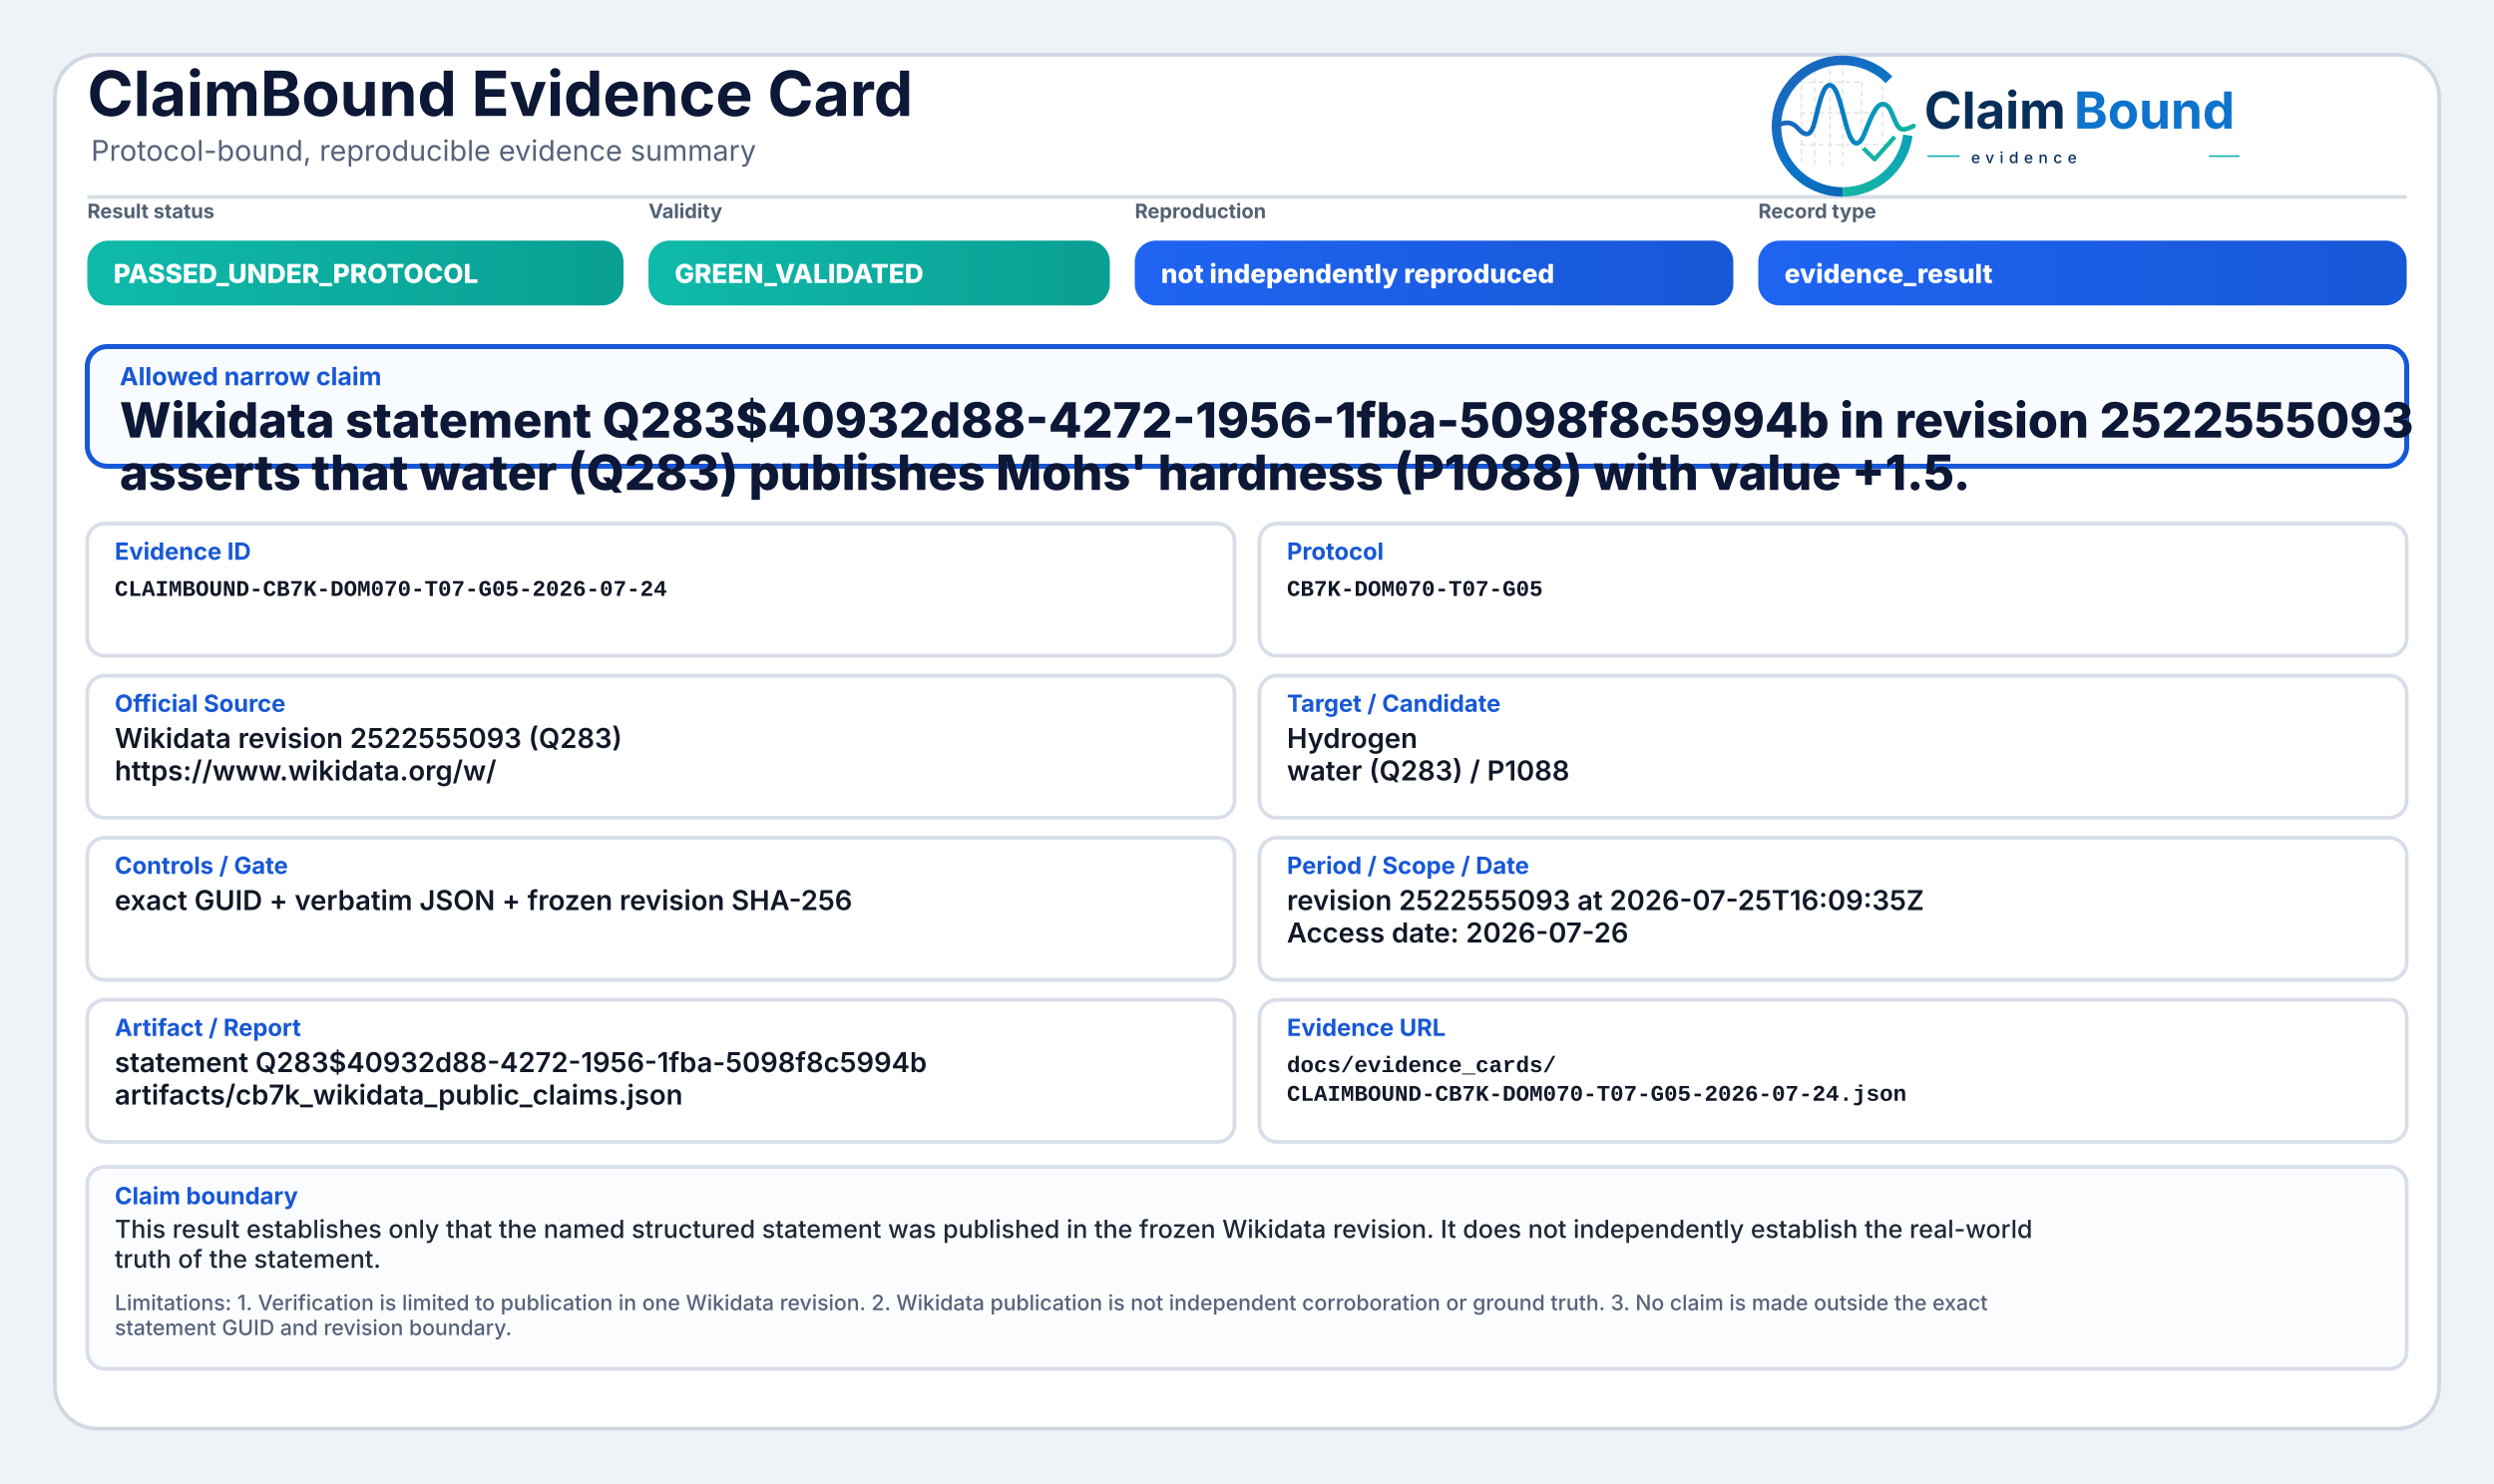
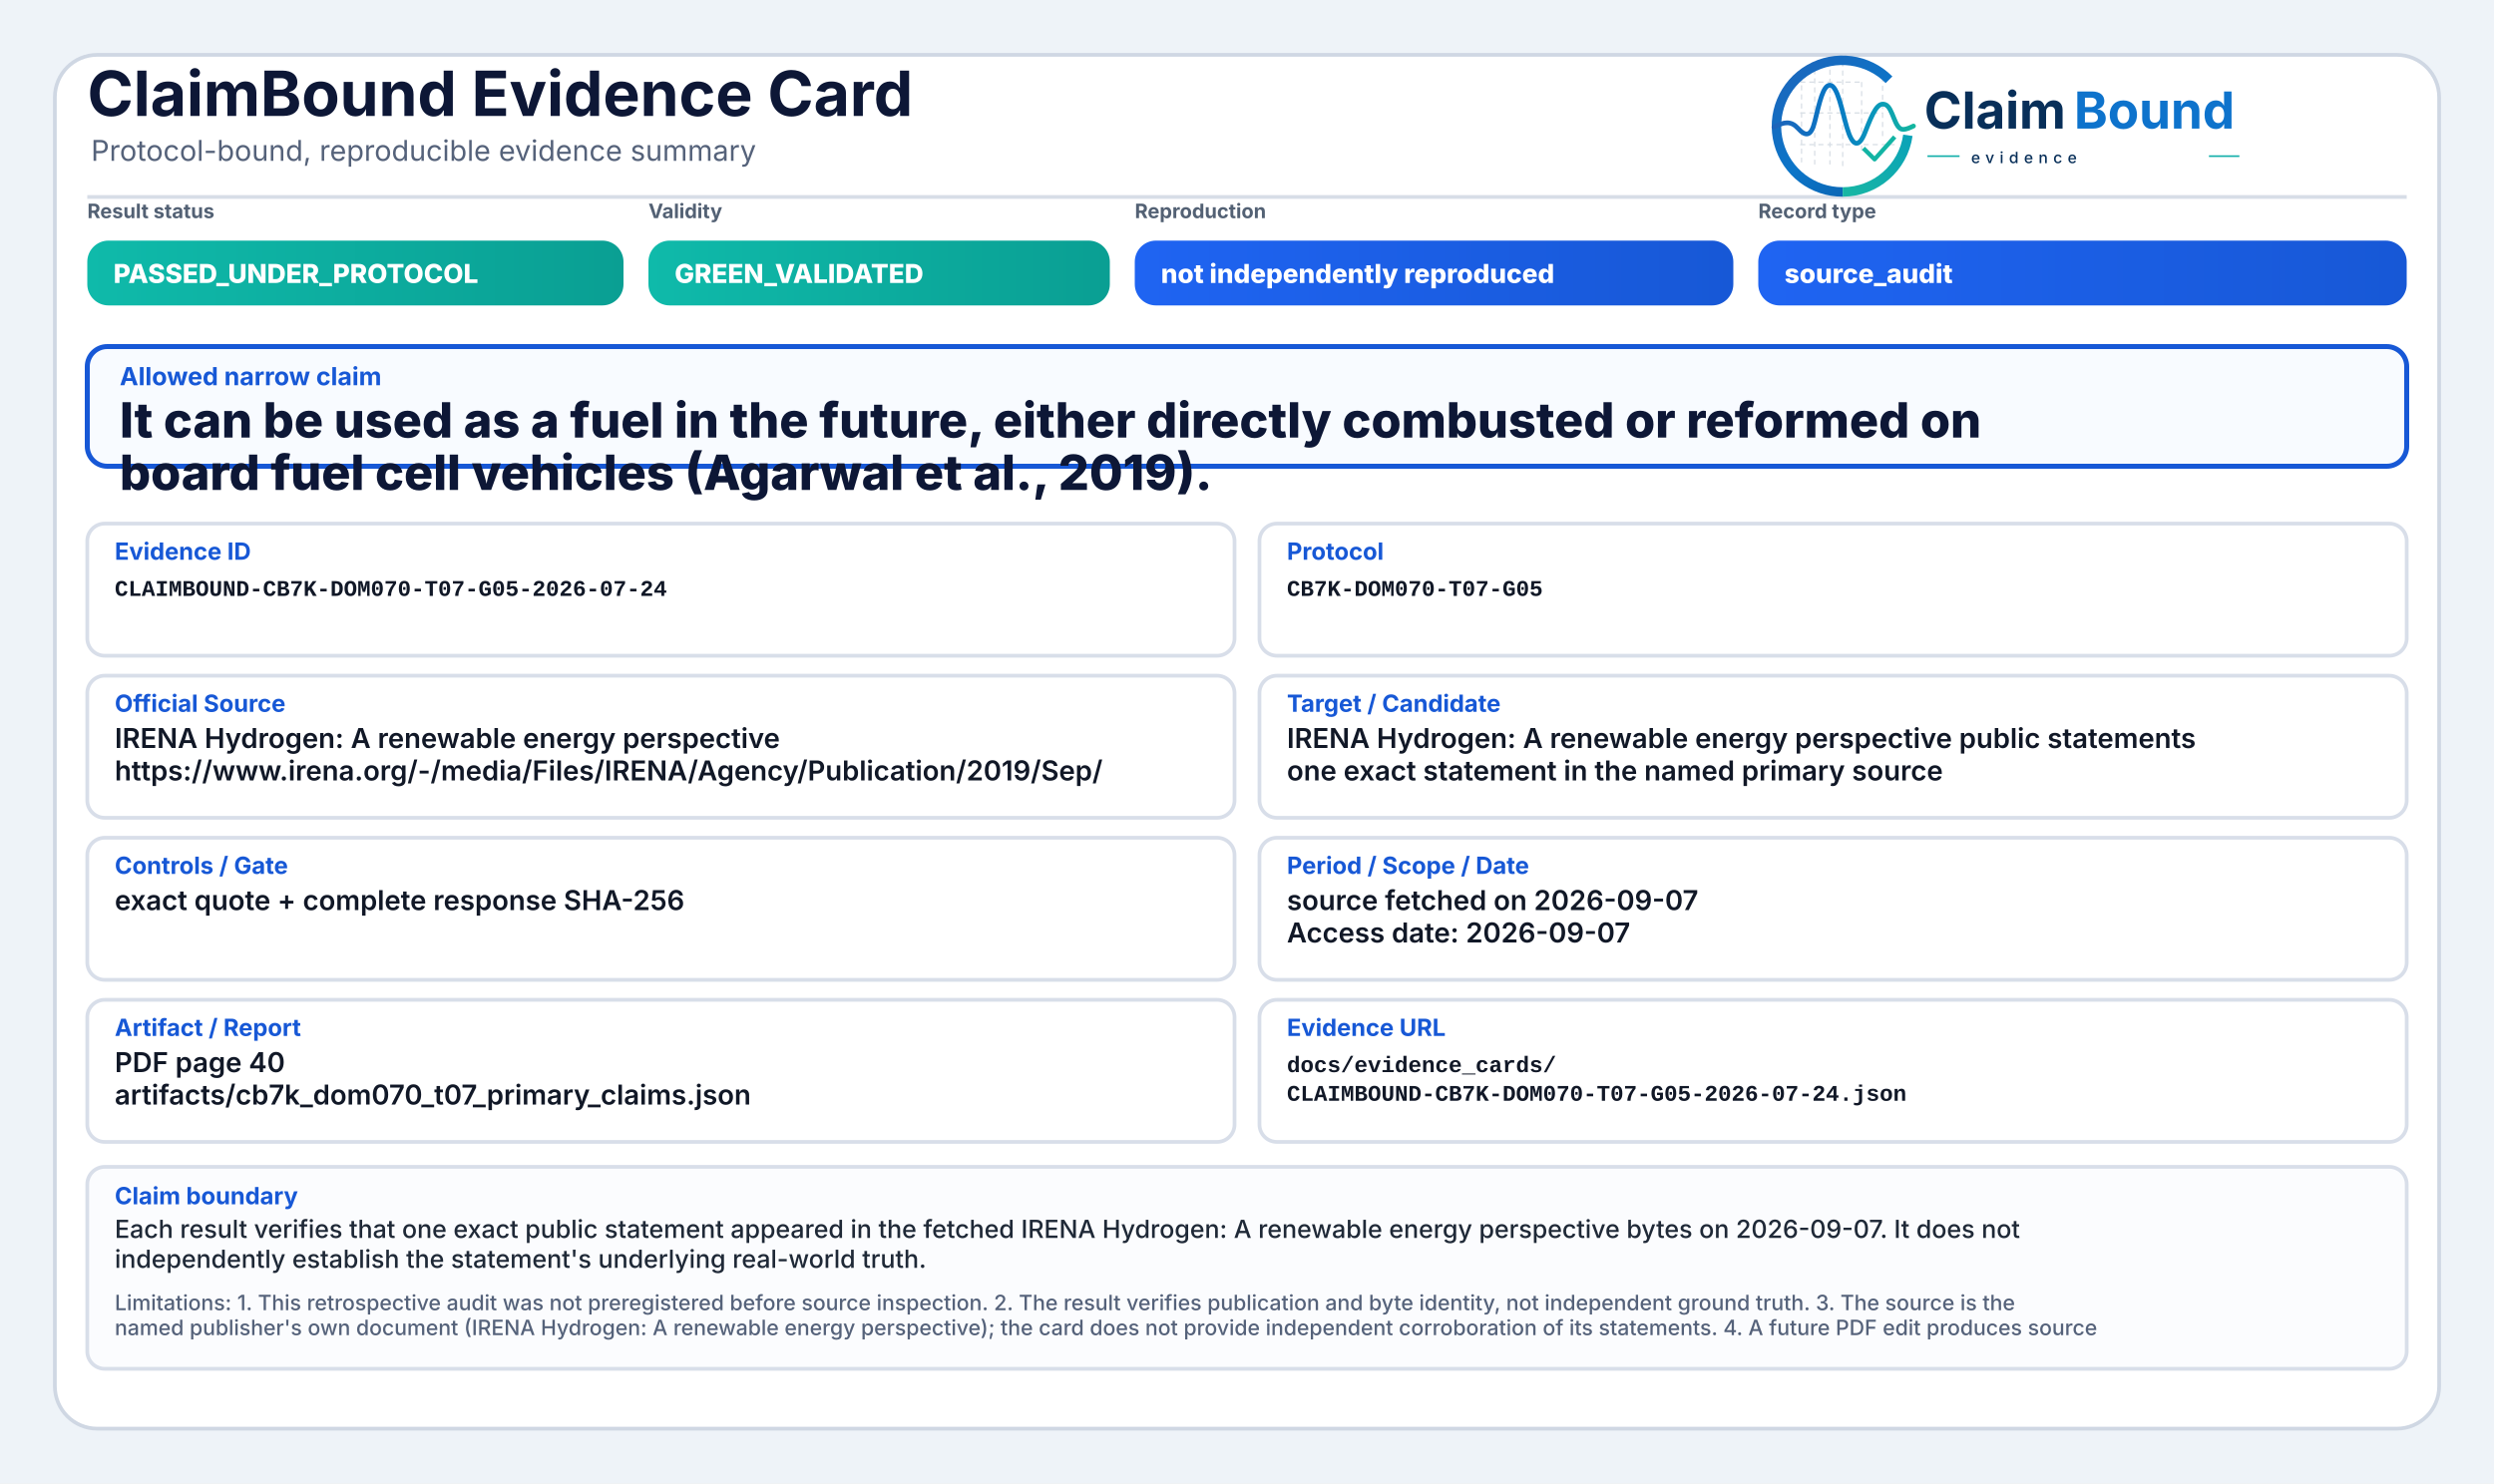
<svg xmlns="http://www.w3.org/2000/svg" width="2000" height="1190" viewBox="0 0 2000 1190" role="img" aria-label="ClaimBound Evidence Card">
  <defs>
    <linearGradient id="greenGrad" x1="0" y1="0" x2="1" y2="0">
      <stop offset="0%" stop-color="#0fbaaa" />
      <stop offset="100%" stop-color="#0a9f93" />
    </linearGradient>
    <linearGradient id="yellowGrad" x1="0" y1="0" x2="1" y2="0">
      <stop offset="0%" stop-color="#fbbf24" />
      <stop offset="100%" stop-color="#d97706" />
    </linearGradient>
    <linearGradient id="amberGrad" x1="0" y1="0" x2="1" y2="0">
      <stop offset="0%" stop-color="#f97316" />
      <stop offset="100%" stop-color="#c2410c" />
    </linearGradient>
    <linearGradient id="redGrad" x1="0" y1="0" x2="1" y2="0">
      <stop offset="0%" stop-color="#ef4444" />
      <stop offset="100%" stop-color="#b91c1c" />
    </linearGradient>
    <linearGradient id="grayGrad" x1="0" y1="0" x2="1" y2="0">
      <stop offset="0%" stop-color="#64748b" />
      <stop offset="100%" stop-color="#475569" />
    </linearGradient>
    <linearGradient id="blueGrad" x1="0" y1="0" x2="1" y2="0">
      <stop offset="0%" stop-color="#1f64f2" />
      <stop offset="100%" stop-color="#1758d6" />
    </linearGradient>
    <linearGradient id="logoRingBlue" x1="73" y1="453" x2="348" y2="793" gradientUnits="userSpaceOnUse">
      <stop offset="0" stop-color="#1E64BA" />
      <stop offset="0.55" stop-color="#0C75C8" />
      <stop offset="1" stop-color="#0A5FAB" />
    </linearGradient>
    <linearGradient id="logoRingTeal" x1="221" y1="792" x2="403" y2="594" gradientUnits="userSpaceOnUse">
      <stop offset="0" stop-color="#18B7A3" />
      <stop offset="1" stop-color="#089EBC" />
    </linearGradient>
    <linearGradient id="logoSignalGradient" x1="61" y1="628" x2="404" y2="628" gradientUnits="userSpaceOnUse">
      <stop offset="0" stop-color="#1E64BA" />
      <stop offset="0.43" stop-color="#0877C4" />
      <stop offset="0.72" stop-color="#0A97BB" />
      <stop offset="1" stop-color="#14B69E" />
    </linearGradient>
  </defs>
  <rect x="0" y="0" width="2000" height="1190" fill="#eef3f8" />
  <rect x="44" y="44" width="1912" height="1102" rx="34" fill="#ffffff" stroke="#cfd7e3" stroke-width="3" />
  <path d="M70 158 H1930" stroke="#d7dde7" stroke-width="3" />
  <text x="70" y="93" font-family="Inter, Segoe UI, Arial, sans-serif" font-size="50" font-weight="750" fill="#0d1736">ClaimBound Evidence Card</text>
  <text x="73" y="129" font-family="Inter, Segoe UI, Arial, sans-serif" font-size="23" font-weight="400" fill="#55627a">Protocol-bound, reproducible evidence summary</text>
  <g aria-label="ClaimBound evidence logo" transform="translate(1415,52) scale(0.33) translate(-40,-478)">
    <g stroke-linecap="butt" stroke-linejoin="round">
      <g stroke="#CBD3DC" stroke-width="3.2" stroke-linecap="round" stroke-dasharray="10 12" opacity="0.72">
        <path d="M130 507V714" />
        <path d="M162 490V719" />
        <path d="M199 491V719" />
        <path d="M230 471V726" />
        <path d="M276 521V690" />
        <path d="M327 508V650" />
        <path d="M128 520H277" />
        <path d="M128 595H327" />
        <path d="M128 672H355" />
      </g>
      <path d="M342.6 514.3A160 160 0 1 0 230 787" fill="none" stroke="url(#logoRingBlue)" stroke-width="23" />
      <path d="M230 787A160 160 0 0 0 388.4 649.3" fill="none" stroke="url(#logoRingTeal)" stroke-width="23" />
      <path d="M63 629.5C87 616.4 104.3 613.6 121.2 632.2C140.7 653.8 153.4 651.6 162.1 616.2C173.8 568.5 182.5 527.5 198.9 527.5C217.5 527.5 228.4 590.6 240.3 630.8C253.4 675.4 268.6 682.8 284.6 641.5C303.5 592.9 315.2 567.6 333.7 574.7C352.6 582 355.7 635.1 376.6 634.9C386.2 634.8 394 630.4 402 626.8" fill="none" stroke="url(#logoSignalGradient)" stroke-width="11.5" stroke-linecap="round" />
      <path d="M284 684.5L307.5 707.7L353 657" fill="none" stroke="#12B4A4" stroke-width="10.5" stroke-linecap="square" />
    </g>
    <text x="428" y="633" font-family="Inter, Segoe UI, Arial, sans-serif" font-size="124" font-weight="750" fill="#082F59" text-rendering="geometricPrecision">Claim</text>
    <text x="792" y="633" font-family="Inter, Segoe UI, Arial, sans-serif" font-size="124" font-weight="750" fill="#0E73CC" text-rendering="geometricPrecision">Bound</text>
    <line x1="436" y1="700" x2="514" y2="700" stroke="#11AFA9" stroke-width="4" />
    <text x="542" y="717" font-family="Inter, Segoe UI, Arial, sans-serif" font-size="38" font-weight="500" letter-spacing="13" fill="#082F59">evidence</text>
    <line x1="1120" y1="700" x2="1194" y2="700" stroke="#11AFA9" stroke-width="4" />
  </g>
  <text x="70" y="175" font-family="Inter, Segoe UI, Arial, sans-serif" font-size="16" font-weight="650" fill="#536174">Result status</text>
  <rect x="70" y="193" width="430" height="52" rx="17" fill="url(#greenGrad)" />
  <text x="91" y="227" font-family="Inter, Segoe UI, Arial, sans-serif" font-size="21" font-weight="800" fill="#ffffff">PASSED_UNDER_PROTOCOL</text>
  <text x="520" y="175" font-family="Inter, Segoe UI, Arial, sans-serif" font-size="16" font-weight="650" fill="#536174">Validity</text>
  <rect x="520" y="193" width="370" height="52" rx="17" fill="url(#greenGrad)" />
  <text x="541" y="227" font-family="Inter, Segoe UI, Arial, sans-serif" font-size="21" font-weight="800" fill="#ffffff">GREEN_VALIDATED</text>
  <text x="910" y="175" font-family="Inter, Segoe UI, Arial, sans-serif" font-size="16" font-weight="650" fill="#536174">Reproduction</text>
  <rect x="910" y="193" width="480" height="52" rx="17" fill="url(#blueGrad)" />
  <text x="931" y="227" font-family="Inter, Segoe UI, Arial, sans-serif" font-size="21" font-weight="800" fill="#ffffff">not independently reproduced</text>
  <text x="1410" y="175" font-family="Inter, Segoe UI, Arial, sans-serif" font-size="16" font-weight="650" fill="#536174">Record type</text>
  <rect x="1410" y="193" width="520" height="52" rx="17" fill="url(#blueGrad)" />
-   <text x="1431" y="227" font-family="Inter, Segoe UI, Arial, sans-serif" font-size="21" font-weight="800" fill="#ffffff">evidence_result</text>
+   <text x="1431" y="227" font-family="Inter, Segoe UI, Arial, sans-serif" font-size="21" font-weight="800" fill="#ffffff">source_audit</text>
  <rect x="70" y="278" width="1860" height="96" rx="16" fill="#f8fbff" stroke="#1758d6" stroke-width="4" />
  <text x="96" y="309" font-family="Inter, Segoe UI, Arial, sans-serif" font-size="20" font-weight="750" fill="#1758d6">Allowed narrow claim</text>
-   <text x="96" y="351" font-family="Inter, Segoe UI, Arial, sans-serif" font-size="39" font-weight="800" fill="#0d1736">Wikidata statement Q283$40932d88-4272-1956-1fba-5098f8c5994b in revision 2522555093</text>
-   <text x="96" y="393" font-family="Inter, Segoe UI, Arial, sans-serif" font-size="39" font-weight="800" fill="#0d1736">asserts that water (Q283) publishes Mohs' hardness (P1088) with value +1.5.</text>
+   <text x="96" y="351" font-family="Inter, Segoe UI, Arial, sans-serif" font-size="39" font-weight="800" fill="#0d1736">It can be used as a fuel in the future, either directly combusted or reformed on</text>
+   <text x="96" y="393" font-family="Inter, Segoe UI, Arial, sans-serif" font-size="39" font-weight="800" fill="#0d1736">board fuel cell vehicles (Agarwal et al., 2019).</text>
  <rect x="70" y="420" width="920" height="106" rx="14" fill="#ffffff" stroke="#d8dee9" stroke-width="3" />
  <text x="92" y="449" font-family="Inter, Segoe UI, Arial, sans-serif" font-size="19" font-weight="750" fill="#1758d6">Evidence ID</text>
  <text x="92" y="478" font-family="SFMono-Regular, Consolas, Liberation Mono, monospace" font-size="18" font-weight="600" fill="#111827">CLAIMBOUND-CB7K-DOM070-T07-G05-2026-07-24</text>
  <rect x="1010" y="420" width="920" height="106" rx="14" fill="#ffffff" stroke="#d8dee9" stroke-width="3" />
  <text x="1032" y="449" font-family="Inter, Segoe UI, Arial, sans-serif" font-size="19" font-weight="750" fill="#1758d6">Protocol</text>
  <text x="1032" y="478" font-family="SFMono-Regular, Consolas, Liberation Mono, monospace" font-size="18" font-weight="600" fill="#111827">CB7K-DOM070-T07-G05</text>
  <rect x="70" y="542" width="920" height="114" rx="14" fill="#ffffff" stroke="#d8dee9" stroke-width="3" />
  <text x="92" y="571" font-family="Inter, Segoe UI, Arial, sans-serif" font-size="19" font-weight="750" fill="#1758d6">Official Source</text>
-   <text x="92" y="600" font-family="Inter, Segoe UI, Arial, sans-serif" font-size="22" font-weight="600" fill="#111827">Wikidata revision 2522555093 (Q283)</text>
-   <text x="92" y="626" font-family="Inter, Segoe UI, Arial, sans-serif" font-size="22" font-weight="600" fill="#111827">https://www.wikidata.org/w/</text>
+   <text x="92" y="600" font-family="Inter, Segoe UI, Arial, sans-serif" font-size="22" font-weight="600" fill="#111827">IRENA Hydrogen: A renewable energy perspective</text>
+   <text x="92" y="626" font-family="Inter, Segoe UI, Arial, sans-serif" font-size="22" font-weight="600" fill="#111827">https://www.irena.org/-/media/Files/IRENA/Agency/Publication/2019/Sep/</text>
  <rect x="1010" y="542" width="920" height="114" rx="14" fill="#ffffff" stroke="#d8dee9" stroke-width="3" />
  <text x="1032" y="571" font-family="Inter, Segoe UI, Arial, sans-serif" font-size="19" font-weight="750" fill="#1758d6">Target / Candidate</text>
-   <text x="1032" y="600" font-family="Inter, Segoe UI, Arial, sans-serif" font-size="22" font-weight="600" fill="#111827">Hydrogen</text>
-   <text x="1032" y="626" font-family="Inter, Segoe UI, Arial, sans-serif" font-size="22" font-weight="600" fill="#111827">water (Q283) / P1088</text>
+   <text x="1032" y="600" font-family="Inter, Segoe UI, Arial, sans-serif" font-size="22" font-weight="600" fill="#111827">IRENA Hydrogen: A renewable energy perspective public statements</text>
+   <text x="1032" y="626" font-family="Inter, Segoe UI, Arial, sans-serif" font-size="22" font-weight="600" fill="#111827">one exact statement in the named primary source</text>
  <rect x="70" y="672" width="920" height="114" rx="14" fill="#ffffff" stroke="#d8dee9" stroke-width="3" />
  <text x="92" y="701" font-family="Inter, Segoe UI, Arial, sans-serif" font-size="19" font-weight="750" fill="#1758d6">Controls / Gate</text>
-   <text x="92" y="730" font-family="Inter, Segoe UI, Arial, sans-serif" font-size="22" font-weight="600" fill="#111827">exact GUID + verbatim JSON + frozen revision SHA-256</text>
+   <text x="92" y="730" font-family="Inter, Segoe UI, Arial, sans-serif" font-size="22" font-weight="600" fill="#111827">exact quote + complete response SHA-256</text>
  <rect x="1010" y="672" width="920" height="114" rx="14" fill="#ffffff" stroke="#d8dee9" stroke-width="3" />
  <text x="1032" y="701" font-family="Inter, Segoe UI, Arial, sans-serif" font-size="19" font-weight="750" fill="#1758d6">Period / Scope / Date</text>
-   <text x="1032" y="730" font-family="Inter, Segoe UI, Arial, sans-serif" font-size="22" font-weight="600" fill="#111827">revision 2522555093 at 2026-07-25T16:09:35Z</text>
-   <text x="1032" y="756" font-family="Inter, Segoe UI, Arial, sans-serif" font-size="22" font-weight="600" fill="#111827">Access date: 2026-07-26</text>
+   <text x="1032" y="730" font-family="Inter, Segoe UI, Arial, sans-serif" font-size="22" font-weight="600" fill="#111827">source fetched on 2026-09-07</text>
+   <text x="1032" y="756" font-family="Inter, Segoe UI, Arial, sans-serif" font-size="22" font-weight="600" fill="#111827">Access date: 2026-09-07</text>
  <rect x="70" y="802" width="920" height="114" rx="14" fill="#ffffff" stroke="#d8dee9" stroke-width="3" />
  <text x="92" y="831" font-family="Inter, Segoe UI, Arial, sans-serif" font-size="19" font-weight="750" fill="#1758d6">Artifact / Report</text>
-   <text x="92" y="860" font-family="Inter, Segoe UI, Arial, sans-serif" font-size="22" font-weight="600" fill="#111827">statement Q283$40932d88-4272-1956-1fba-5098f8c5994b</text>
-   <text x="92" y="886" font-family="Inter, Segoe UI, Arial, sans-serif" font-size="22" font-weight="600" fill="#111827">artifacts/cb7k_wikidata_public_claims.json</text>
+   <text x="92" y="860" font-family="Inter, Segoe UI, Arial, sans-serif" font-size="22" font-weight="600" fill="#111827">PDF page 40</text>
+   <text x="92" y="886" font-family="Inter, Segoe UI, Arial, sans-serif" font-size="22" font-weight="600" fill="#111827">artifacts/cb7k_dom070_t07_primary_claims.json</text>
  <rect x="1010" y="802" width="920" height="114" rx="14" fill="#ffffff" stroke="#d8dee9" stroke-width="3" />
  <text x="1032" y="831" font-family="Inter, Segoe UI, Arial, sans-serif" font-size="19" font-weight="750" fill="#1758d6">Evidence URL</text>
  <text x="1032" y="860" font-family="SFMono-Regular, Consolas, Liberation Mono, monospace" font-size="18" font-weight="600" fill="#111827">docs/evidence_cards/</text>
  <text x="1032" y="883" font-family="SFMono-Regular, Consolas, Liberation Mono, monospace" font-size="18" font-weight="600" fill="#111827">CLAIMBOUND-CB7K-DOM070-T07-G05-2026-07-24.json</text>
  <rect x="70" y="936" width="1860" height="162" rx="14" fill="#fbfcfe" stroke="#d8dee9" stroke-width="3" />
  <text x="92" y="966" font-family="Inter, Segoe UI, Arial, sans-serif" font-size="19" font-weight="750" fill="#1758d6">Claim boundary</text>
-   <text x="92" y="993" font-family="Inter, Segoe UI, Arial, sans-serif" font-size="20" font-weight="500" fill="#1f2937">This result establishes only that the named structured statement was published in the frozen Wikidata revision. It does not independently establish the real-world</text>
-   <text x="92" y="1017" font-family="Inter, Segoe UI, Arial, sans-serif" font-size="20" font-weight="500" fill="#1f2937">truth of the statement.</text>
-   <text x="92" y="1051" font-family="Inter, Segoe UI, Arial, sans-serif" font-size="17" font-weight="500" fill="#55627a">Limitations: 1. Verification is limited to publication in one Wikidata revision. 2. Wikidata publication is not independent corroboration or ground truth. 3. No claim is made outside the exact</text>
-   <text x="92" y="1071" font-family="Inter, Segoe UI, Arial, sans-serif" font-size="17" font-weight="500" fill="#55627a">statement GUID and revision boundary.</text>
+   <text x="92" y="993" font-family="Inter, Segoe UI, Arial, sans-serif" font-size="20" font-weight="500" fill="#1f2937">Each result verifies that one exact public statement appeared in the fetched IRENA Hydrogen: A renewable energy perspective bytes on 2026-09-07. It does not</text>
+   <text x="92" y="1017" font-family="Inter, Segoe UI, Arial, sans-serif" font-size="20" font-weight="500" fill="#1f2937">independently establish the statement's underlying real-world truth.</text>
+   <text x="92" y="1051" font-family="Inter, Segoe UI, Arial, sans-serif" font-size="17" font-weight="500" fill="#55627a">Limitations: 1. This retrospective audit was not preregistered before source inspection. 2. The result verifies publication and byte identity, not independent ground truth. 3. The source is the</text>
+   <text x="92" y="1071" font-family="Inter, Segoe UI, Arial, sans-serif" font-size="17" font-weight="500" fill="#55627a">named publisher's own document (IRENA Hydrogen: A renewable energy perspective); the card does not provide independent corroboration of its statements. 4. A future PDF edit produces source</text>
</svg>
